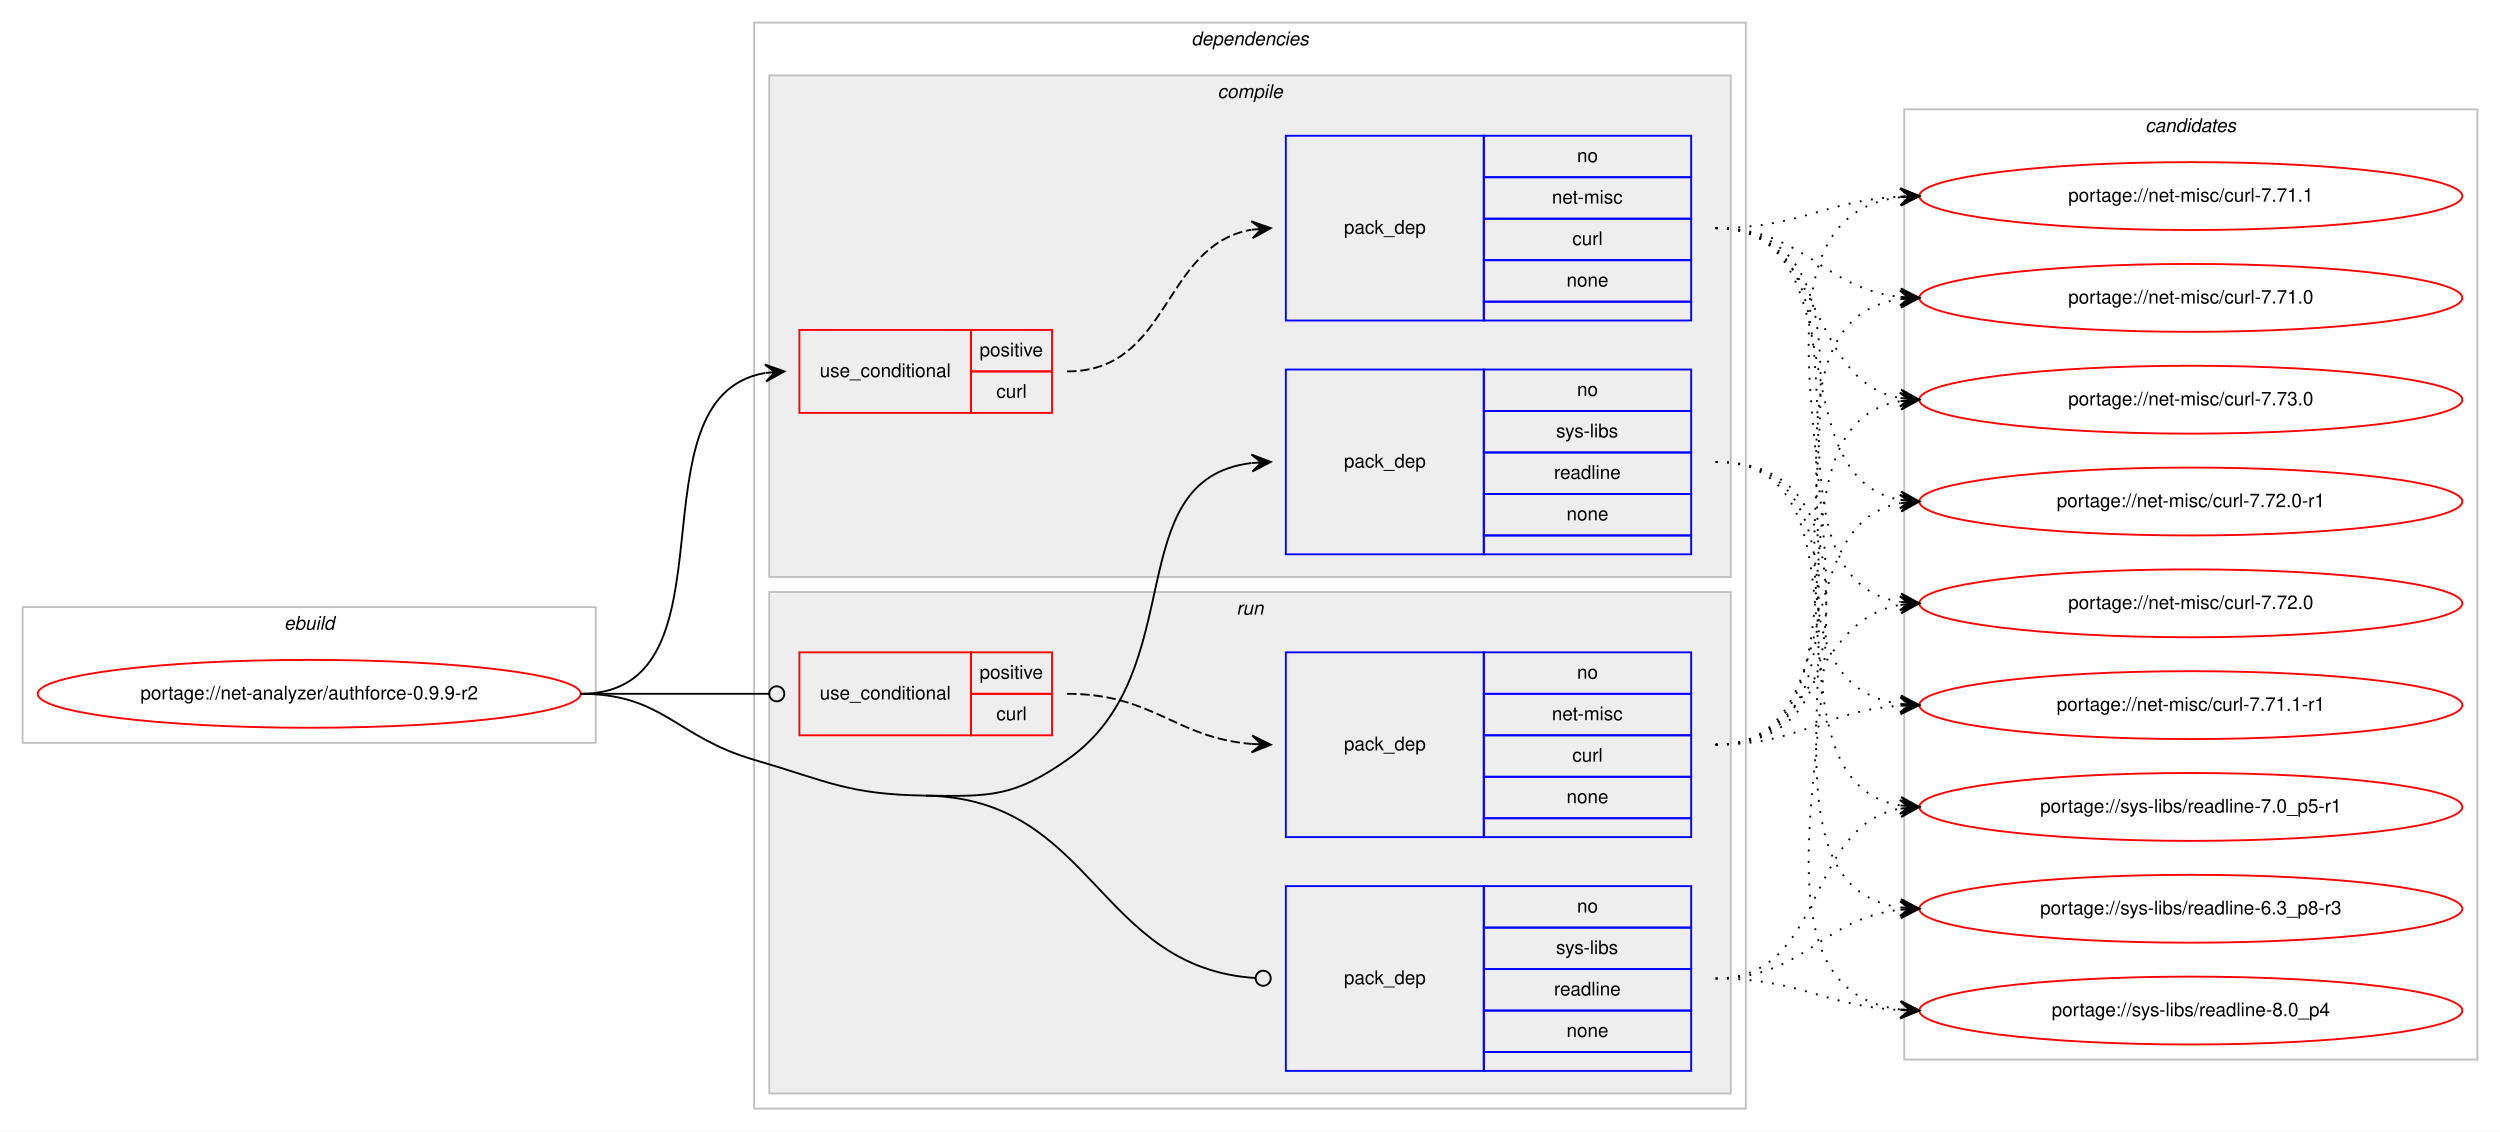
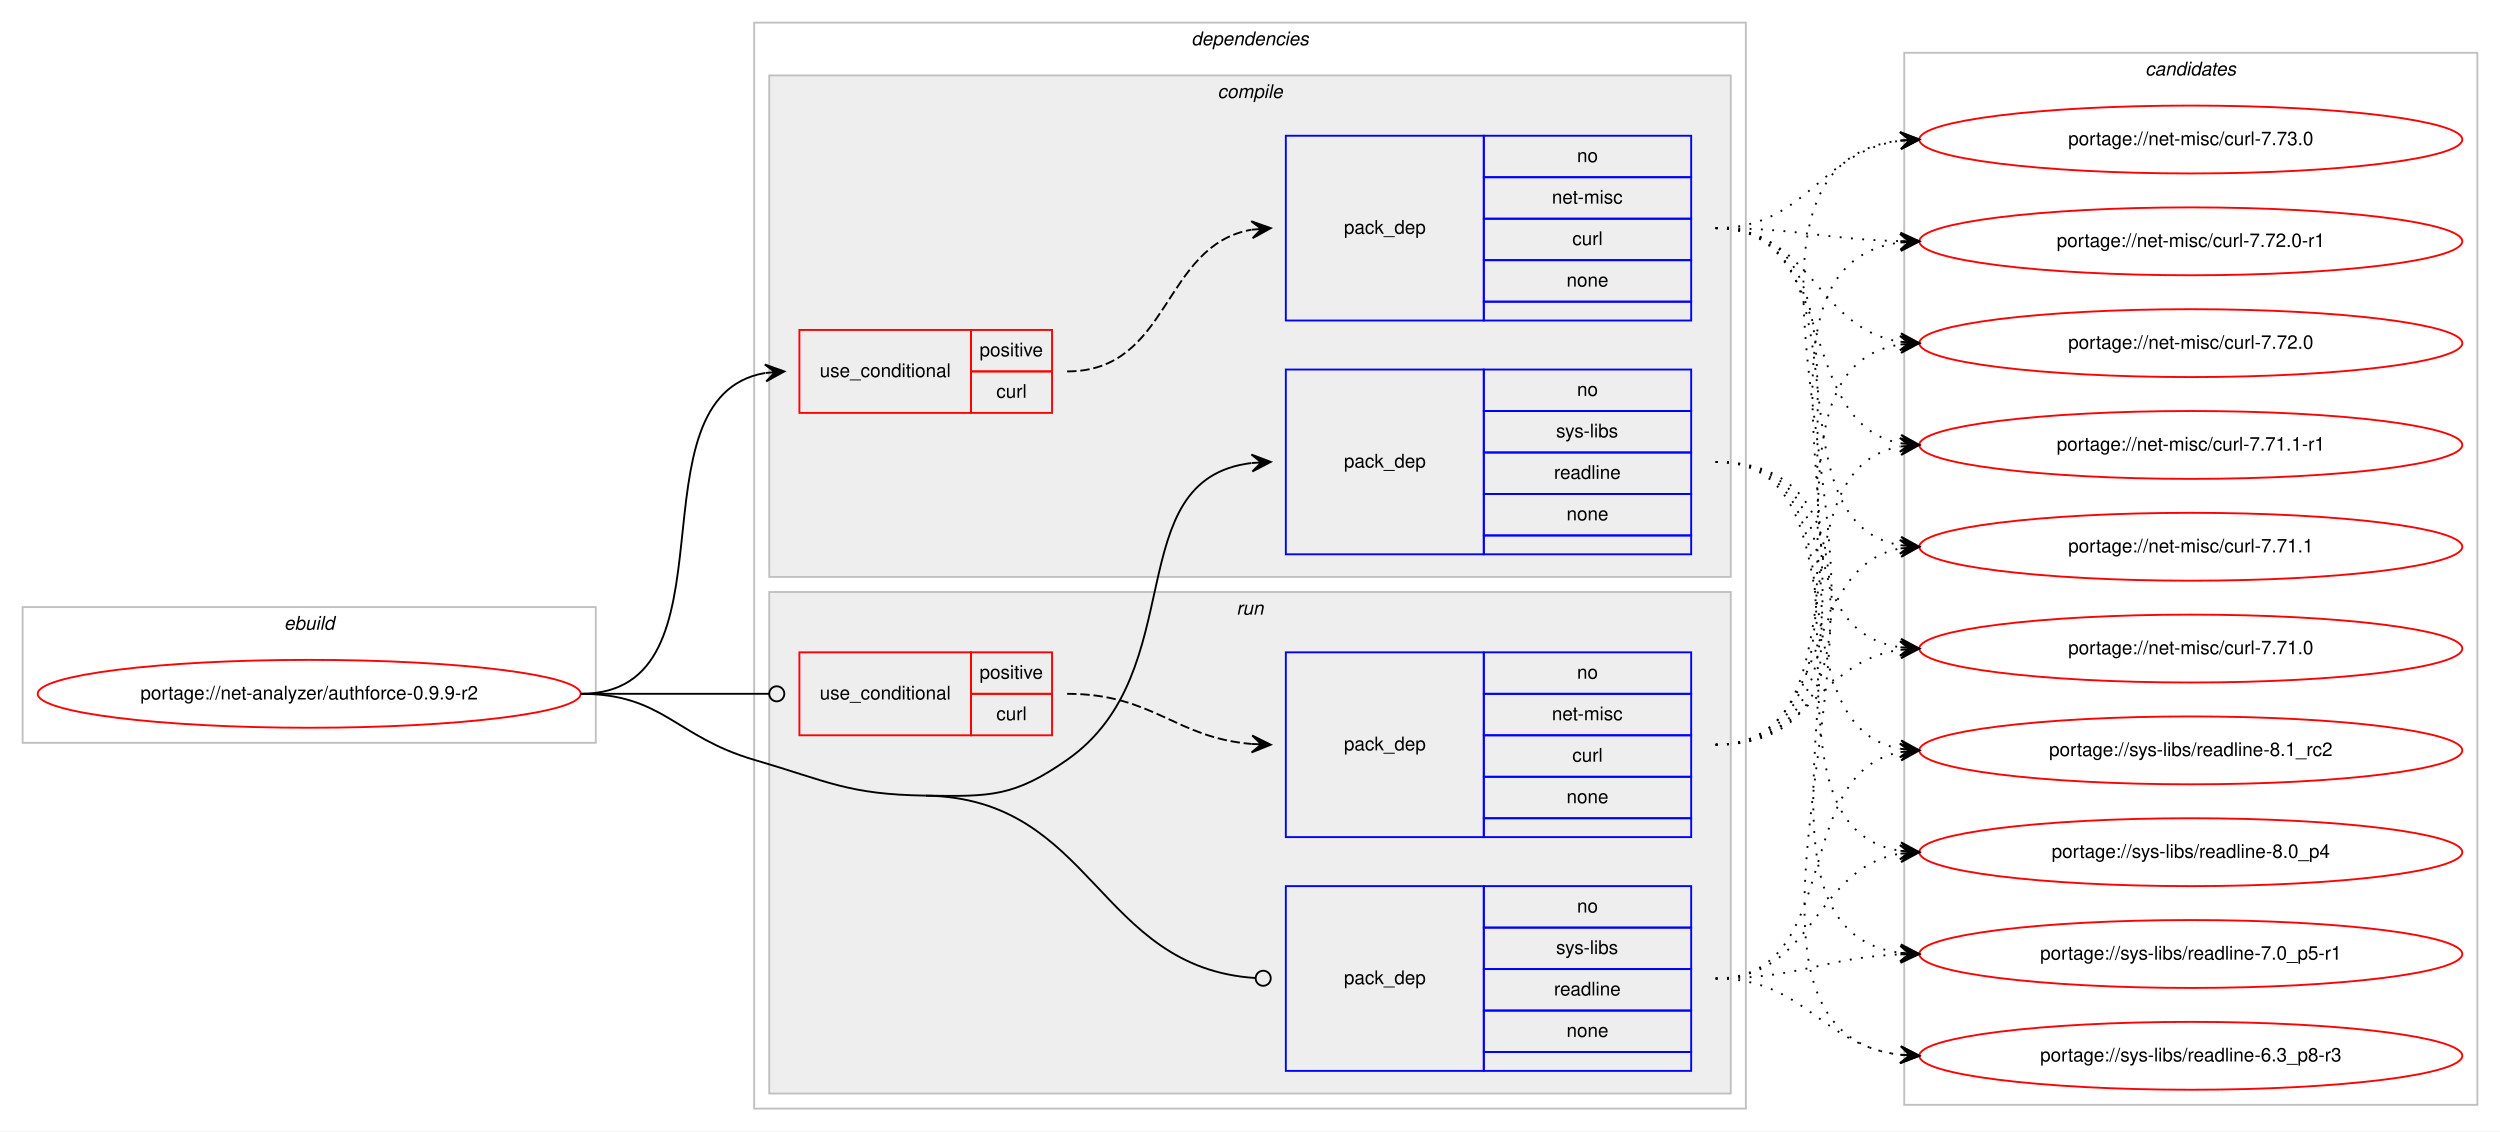
<svg xmlns="http://www.w3.org/2000/svg" xmlns:xlink="http://www.w3.org/1999/xlink" width="1326pt" height="600pt" viewBox="0.00 0.00 1326.00 600.00">
  <g id="graph0" class="graph" transform="scale(1 1) rotate(0) translate(4 596)">
    <polygon fill="#ffffff" stroke="transparent" points="-4,4 -4,-596 1322,-596 1322,4 -4,4" />
    <g id="clust1" class="cluster">
      <polygon fill="none" stroke="#c0c0c0" points="8,-202 8,-274 312,-274 312,-202 8,-202" />
      <text text-anchor="start" x="146.663" y="-262" font-family="Helvetica,sans-Serif" font-style="italic" font-size="10.00" fill="#000000">ebuild</text>
    </g>
    <g id="clust2" class="cluster">
      <polygon fill="none" stroke="#c0c0c0" points="396,-8 396,-584 922,-584 922,-8 396,-8" />
      <text text-anchor="start" x="627.875" y="-572" font-family="Helvetica,sans-Serif" font-style="italic" font-size="10.00" fill="#000000">dependencies</text>
    </g>
    <g id="clust3" class="cluster">
      <polygon fill="#eeeeee" stroke="#c0c0c0" points="404,-290 404,-556 914,-556 914,-290 404,-290" />
      <text text-anchor="start" x="641.778" y="-544" font-family="Helvetica,sans-Serif" font-style="italic" font-size="10.00" fill="#000000">compile</text>
    </g>
    <g id="clust8" class="cluster">
      <polygon fill="#eeeeee" stroke="#c0c0c0" points="404,-16 404,-282 914,-282 914,-16 404,-16" />
      <text text-anchor="start" x="651.777" y="-270" font-family="Helvetica,sans-Serif" font-style="italic" font-size="10.00" fill="#000000">run</text>
    </g>
    <g id="clust12" class="cluster">
-       <polygon fill="none" stroke="#c0c0c0" points="1006,-34 1006,-538 1310,-538 1310,-34 1006,-34" />
-       <text text-anchor="start" x="1133.824" y="-526" font-family="Helvetica,sans-Serif" font-style="italic" font-size="10.00" fill="#000000">candidates</text>
+       <polygon fill="none" stroke="#c0c0c0" points="1006,-10 1006,-568 1310,-568 1310,-10 1006,-10" />
+       <text text-anchor="start" x="1133.824" y="-556" font-family="Helvetica,sans-Serif" font-style="italic" font-size="10.00" fill="#000000">candidates</text>
    </g>
    <g id="node1" class="node">
      <g id="a_node1">
        <a xlink:href="../net-analyzer/authforce-0.9.9-r2.svg" xlink:title="portage://net-analyzer/authforce-0.9.9-r2">
          <ellipse fill="none" stroke="#ff0000" cx="160" cy="-228" rx="144" ry="18" />
          <text text-anchor="middle" x="160" y="-225" font-family="Helvetica,sans-Serif" font-size="10.00" fill="#000000">portage://net-analyzer/authforce-0.9.9-r2</text>
        </a>
      </g>
    </g>
    <g id="node2" class="node">
      <polygon fill="none" stroke="#ff0000" points="420,-377 420,-421 511,-421 511,-377 420,-377" />
      <text text-anchor="start" x="430.767" y="-396" font-family="Helvetica,sans-Serif" font-size="10.00" fill="#000000">use_conditional</text>
      <polygon fill="none" stroke="#ff0000" points="511,-399 511,-421 554,-421 554,-399 511,-399" />
      <text text-anchor="start" x="515.553" y="-407" font-family="Helvetica,sans-Serif" font-size="10.00" fill="#000000">positive</text>
      <polygon fill="none" stroke="#ff0000" points="511,-377 511,-399 554,-399 554,-377 511,-377" />
      <text text-anchor="start" x="524.447" y="-385" font-family="Helvetica,sans-Serif" font-size="10.00" fill="#000000">curl</text>
    </g>
    <g id="edge2" class="edge">
      <path fill="none" stroke="#000000" d="M304,-228C390.202,-228 327.727,-385.26 401.733,-398.161" />
      <polygon fill="#000000" stroke="#000000" points="412,-399 401.666,-402.67 407.017,-398.592 402.033,-398.185 402.033,-398.185 402.033,-398.185 407.017,-398.592 402.4,-393.7 412,-399 412,-399" />
    </g>
    <g id="node4" class="node">
      <polygon fill="none" stroke="#0000ff" points="678,-302 678,-400 783,-400 783,-302 678,-302" />
      <text text-anchor="start" x="708.823" y="-348" font-family="Helvetica,sans-Serif" font-size="10.00" fill="#000000">pack_dep</text>
      <polygon fill="none" stroke="#0000ff" points="783,-378 783,-400 893,-400 893,-378 783,-378" />
      <text text-anchor="start" x="832.441" y="-386" font-family="Helvetica,sans-Serif" font-size="10.00" fill="#000000">no</text>
      <polygon fill="none" stroke="#0000ff" points="783,-356 783,-378 893,-378 893,-356 783,-356" />
      <text text-anchor="start" x="821.337" y="-364" font-family="Helvetica,sans-Serif" font-size="10.00" fill="#000000">sys-libs</text>
      <polygon fill="none" stroke="#0000ff" points="783,-334 783,-356 893,-356 893,-334 783,-334" />
      <text text-anchor="start" x="820.219" y="-342" font-family="Helvetica,sans-Serif" font-size="10.00" fill="#000000">readline</text>
      <polygon fill="none" stroke="#0000ff" points="783,-312 783,-334 893,-334 893,-312 783,-312" />
      <text text-anchor="start" x="826.882" y="-320" font-family="Helvetica,sans-Serif" font-size="10.00" fill="#000000">none</text>
      <polygon fill="none" stroke="#0000ff" points="783,-302 783,-312 893,-312 893,-302 783,-302" />
    </g>
    <g id="edge3" class="edge">
      <path fill="none" stroke="#000000" d="M487,-174C521.382,-173.458 533.809,-173.311 562,-193 628.739,-239.611 588.747,-341.719 659.746,-350.408" />
      <polygon fill="#000000" stroke="#000000" points="670,-351 659.757,-354.916 665.008,-350.712 660.017,-350.424 660.017,-350.424 660.017,-350.424 665.008,-350.712 660.276,-345.931 670,-351 670,-351" />
    </g>
    <g id="node5" class="node">
      <polygon fill="none" stroke="#ff0000" points="420,-206 420,-250 511,-250 511,-206 420,-206" />
      <text text-anchor="start" x="430.767" y="-225" font-family="Helvetica,sans-Serif" font-size="10.00" fill="#000000">use_conditional</text>
      <polygon fill="none" stroke="#ff0000" points="511,-228 511,-250 554,-250 554,-228 511,-228" />
      <text text-anchor="start" x="515.553" y="-236" font-family="Helvetica,sans-Serif" font-size="10.00" fill="#000000">positive</text>
      <polygon fill="none" stroke="#ff0000" points="511,-206 511,-228 554,-228 554,-206 511,-206" />
      <text text-anchor="start" x="524.447" y="-214" font-family="Helvetica,sans-Serif" font-size="10.00" fill="#000000">curl</text>
    </g>
    <g id="edge5" class="edge">
      <path fill="none" stroke="#000000" d="M304,-228C349.188,-228 362.47,-228 403.919,-228" />
      <ellipse fill="none" stroke="#000000" cx="408" cy="-228" rx="4" ry="4" />
    </g>
    <g id="node7" class="node">
      <polygon fill="none" stroke="#0000ff" points="678,-28 678,-126 783,-126 783,-28 678,-28" />
      <text text-anchor="start" x="708.823" y="-74" font-family="Helvetica,sans-Serif" font-size="10.00" fill="#000000">pack_dep</text>
      <polygon fill="none" stroke="#0000ff" points="783,-104 783,-126 893,-126 893,-104 783,-104" />
      <text text-anchor="start" x="832.441" y="-112" font-family="Helvetica,sans-Serif" font-size="10.00" fill="#000000">no</text>
      <polygon fill="none" stroke="#0000ff" points="783,-82 783,-104 893,-104 893,-82 783,-82" />
      <text text-anchor="start" x="821.337" y="-90" font-family="Helvetica,sans-Serif" font-size="10.00" fill="#000000">sys-libs</text>
      <polygon fill="none" stroke="#0000ff" points="783,-60 783,-82 893,-82 893,-60 783,-60" />
      <text text-anchor="start" x="820.219" y="-68" font-family="Helvetica,sans-Serif" font-size="10.00" fill="#000000">readline</text>
      <polygon fill="none" stroke="#0000ff" points="783,-38 783,-60 893,-60 893,-38 783,-38" />
      <text text-anchor="start" x="826.882" y="-46" font-family="Helvetica,sans-Serif" font-size="10.00" fill="#000000">none</text>
      <polygon fill="none" stroke="#0000ff" points="783,-28 783,-38 893,-38 893,-28 783,-28" />
    </g>
    <g id="edge6" class="edge">
      <path fill="none" stroke="#000000" d="M487,-174C576.255,-172.592 577.928,-82.699 661.891,-77.257" />
      <ellipse fill="none" stroke="#000000" cx="666.002" cy="-77.127" rx="4" ry="4" />
      <path fill="none" stroke="#000000" d="M304,-228C347.748,-228 354.013,-205.287 396,-193 435.654,-181.396 445.688,-174.652 487,-174" />
    </g>
    <g id="node3" class="node">
      <polygon fill="none" stroke="#0000ff" points="678,-426 678,-524 783,-524 783,-426 678,-426" />
      <text text-anchor="start" x="708.823" y="-472" font-family="Helvetica,sans-Serif" font-size="10.00" fill="#000000">pack_dep</text>
      <polygon fill="none" stroke="#0000ff" points="783,-502 783,-524 893,-524 893,-502 783,-502" />
      <text text-anchor="start" x="832.441" y="-510" font-family="Helvetica,sans-Serif" font-size="10.00" fill="#000000">no</text>
      <polygon fill="none" stroke="#0000ff" points="783,-480 783,-502 893,-502 893,-480 783,-480" />
      <text text-anchor="start" x="819.113" y="-488" font-family="Helvetica,sans-Serif" font-size="10.00" fill="#000000">net-misc</text>
      <polygon fill="none" stroke="#0000ff" points="783,-458 783,-480 893,-480 893,-458 783,-458" />
      <text text-anchor="start" x="829.947" y="-466" font-family="Helvetica,sans-Serif" font-size="10.00" fill="#000000">curl</text>
      <polygon fill="none" stroke="#0000ff" points="783,-436 783,-458 893,-458 893,-436 783,-436" />
      <text text-anchor="start" x="826.882" y="-444" font-family="Helvetica,sans-Serif" font-size="10.00" fill="#000000">none</text>
      <polygon fill="none" stroke="#0000ff" points="783,-426 783,-436 893,-436 893,-426 783,-426" />
    </g>
    <g id="edge1" class="edge">
      <path fill="none" stroke="#000000" stroke-dasharray="5,2" d="M562,-399C617.025,-399 612.214,-465.797 659.76,-474.147" />
      <polygon fill="#000000" stroke="#000000" points="670,-475 659.661,-478.654 665.017,-474.585 660.035,-474.169 660.035,-474.169 660.035,-474.169 665.017,-474.585 660.408,-469.685 670,-475 670,-475" />
    </g>
    <g id="node8" class="node">
      <g id="a_node8">
        <a xlink:href="../net-misc/curl-7.73.0.svg" xlink:title="portage://net-misc/curl-7.73.0">
-           <ellipse fill="none" stroke="#ff0000" cx="1158" cy="-384" rx="144" ry="18" />
-           <text text-anchor="middle" x="1158" y="-381" font-family="Helvetica,sans-Serif" font-size="10.00" fill="#000000">portage://net-misc/curl-7.73.0</text>
+           <ellipse fill="none" stroke="#ff0000" cx="1158" cy="-522" rx="144" ry="18" />
+           <text text-anchor="middle" x="1158" y="-519" font-family="Helvetica,sans-Serif" font-size="10.00" fill="#000000">portage://net-misc/curl-7.73.0</text>
        </a>
      </g>
    </g>
    <g id="edge7" class="edge">
-       <path fill="none" stroke="#000000" stroke-dasharray="1,5" d="M906,-475C965.09,-475 953.012,-394.352 1003.761,-384.901" />
-       <polygon fill="#000000" stroke="#000000" points="1014,-384 1004.433,-389.359 1009.019,-384.438 1004.038,-384.876 1004.038,-384.876 1004.038,-384.876 1009.019,-384.438 1003.644,-380.394 1014,-384 1014,-384" />
+       <path fill="none" stroke="#000000" stroke-dasharray="1,5" d="M906,-475C954.77,-475 960.971,-515.794 1003.921,-521.371" />
+       <polygon fill="#000000" stroke="#000000" points="1014,-522 1003.739,-525.869 1009.01,-521.689 1004.019,-521.377 1004.019,-521.377 1004.019,-521.377 1009.01,-521.689 1004.3,-516.886 1014,-522 1014,-522" />
    </g>
    <g id="node9" class="node">
      <g id="a_node9">
        <a xlink:href="../net-misc/curl-7.72.0-r1.svg" xlink:title="portage://net-misc/curl-7.72.0-r1">
-           <ellipse fill="none" stroke="#ff0000" cx="1158" cy="-330" rx="144" ry="18" />
-           <text text-anchor="middle" x="1158" y="-327" font-family="Helvetica,sans-Serif" font-size="10.00" fill="#000000">portage://net-misc/curl-7.72.0-r1</text>
+           <ellipse fill="none" stroke="#ff0000" cx="1158" cy="-468" rx="144" ry="18" />
+           <text text-anchor="middle" x="1158" y="-465" font-family="Helvetica,sans-Serif" font-size="10.00" fill="#000000">portage://net-misc/curl-7.72.0-r1</text>
        </a>
      </g>
    </g>
    <g id="edge8" class="edge">
-       <path fill="none" stroke="#000000" stroke-dasharray="1,5" d="M906,-475C982.746,-475 938.111,-342.735 1003.952,-330.851" />
-       <polygon fill="#000000" stroke="#000000" points="1014,-330 1004.416,-335.329 1009.018,-330.422 1004.036,-330.844 1004.036,-330.844 1004.036,-330.844 1009.018,-330.422 1003.656,-326.361 1014,-330 1014,-330" />
+       <path fill="none" stroke="#000000" stroke-dasharray="1,5" d="M906,-475C950.531,-475 963.948,-469 1003.86,-468.11" />
+       <polygon fill="#000000" stroke="#000000" points="1014,-468 1004.049,-472.608 1009,-468.054 1004.001,-468.108 1004.001,-468.108 1004.001,-468.108 1009,-468.054 1003.952,-463.609 1014,-468 1014,-468" />
    </g>
    <g id="node10" class="node">
      <g id="a_node10">
        <a xlink:href="../net-misc/curl-7.72.0.svg" xlink:title="portage://net-misc/curl-7.72.0">
-           <ellipse fill="none" stroke="#ff0000" cx="1158" cy="-276" rx="144" ry="18" />
-           <text text-anchor="middle" x="1158" y="-273" font-family="Helvetica,sans-Serif" font-size="10.00" fill="#000000">portage://net-misc/curl-7.72.0</text>
+           <ellipse fill="none" stroke="#ff0000" cx="1158" cy="-414" rx="144" ry="18" />
+           <text text-anchor="middle" x="1158" y="-411" font-family="Helvetica,sans-Serif" font-size="10.00" fill="#000000">portage://net-misc/curl-7.72.0</text>
        </a>
      </g>
    </g>
    <g id="edge9" class="edge">
-       <path fill="none" stroke="#000000" stroke-dasharray="1,5" d="M906,-475C1002.994,-475 919.856,-290.121 1003.833,-276.761" />
-       <polygon fill="#000000" stroke="#000000" points="1014,-276 1004.364,-281.234 1009.014,-276.373 1004.028,-276.746 1004.028,-276.746 1004.028,-276.746 1009.014,-276.373 1003.692,-272.259 1014,-276 1014,-276" />
+       <path fill="none" stroke="#000000" stroke-dasharray="1,5" d="M906,-475C957.574,-475 958.925,-421.61 1004.025,-414.728" />
+       <polygon fill="#000000" stroke="#000000" points="1014,-414 1004.354,-419.216 1009.013,-414.364 1004.027,-414.728 1004.027,-414.728 1004.027,-414.728 1009.013,-414.364 1003.699,-410.24 1014,-414 1014,-414" />
    </g>
    <g id="node11" class="node">
      <g id="a_node11">
        <a xlink:href="../net-misc/curl-7.71.1-r1.svg" xlink:title="portage://net-misc/curl-7.71.1-r1">
-           <ellipse fill="none" stroke="#ff0000" cx="1158" cy="-222" rx="144" ry="18" />
-           <text text-anchor="middle" x="1158" y="-219" font-family="Helvetica,sans-Serif" font-size="10.00" fill="#000000">portage://net-misc/curl-7.71.1-r1</text>
+           <ellipse fill="none" stroke="#ff0000" cx="1158" cy="-360" rx="144" ry="18" />
+           <text text-anchor="middle" x="1158" y="-357" font-family="Helvetica,sans-Serif" font-size="10.00" fill="#000000">portage://net-misc/curl-7.71.1-r1</text>
        </a>
      </g>
    </g>
    <g id="edge10" class="edge">
-       <path fill="none" stroke="#000000" stroke-dasharray="1,5" d="M906,-475C1024.679,-475 899.516,-236.607 1003.908,-222.639" />
-       <polygon fill="#000000" stroke="#000000" points="1014,-222 1004.304,-227.123 1009.01,-222.316 1004.02,-222.632 1004.02,-222.632 1004.02,-222.632 1009.01,-222.316 1003.736,-218.141 1014,-222 1014,-222" />
+       <path fill="none" stroke="#000000" stroke-dasharray="1,5" d="M906,-475C972.419,-475 946.998,-371.809 1003.731,-360.926" />
+       <polygon fill="#000000" stroke="#000000" points="1014,-360 1004.444,-365.38 1009.02,-360.449 1004.04,-360.898 1004.04,-360.898 1004.04,-360.898 1009.02,-360.449 1003.636,-356.416 1014,-360 1014,-360" />
    </g>
    <g id="node12" class="node">
      <g id="a_node12">
        <a xlink:href="../net-misc/curl-7.71.1.svg" xlink:title="portage://net-misc/curl-7.71.1">
-           <ellipse fill="none" stroke="#ff0000" cx="1158" cy="-492" rx="144" ry="18" />
-           <text text-anchor="middle" x="1158" y="-489" font-family="Helvetica,sans-Serif" font-size="10.00" fill="#000000">portage://net-misc/curl-7.71.1</text>
+           <ellipse fill="none" stroke="#ff0000" cx="1158" cy="-306" rx="144" ry="18" />
+           <text text-anchor="middle" x="1158" y="-303" font-family="Helvetica,sans-Serif" font-size="10.00" fill="#000000">portage://net-misc/curl-7.71.1</text>
        </a>
      </g>
    </g>
    <g id="edge11" class="edge">
-       <path fill="none" stroke="#000000" stroke-dasharray="1,5" d="M906,-475C950.985,-475 963.595,-489.57 1003.774,-491.733" />
-       <polygon fill="#000000" stroke="#000000" points="1014,-492 1003.886,-496.237 1009.002,-491.869 1004.003,-491.739 1004.003,-491.739 1004.003,-491.739 1009.002,-491.869 1004.121,-487.24 1014,-492 1014,-492" />
+       <path fill="none" stroke="#000000" stroke-dasharray="1,5" d="M906,-475C991.482,-475 930.358,-319.579 1003.814,-306.83" />
+       <polygon fill="#000000" stroke="#000000" points="1014,-306 1004.398,-311.297 1009.016,-306.406 1004.033,-306.812 1004.033,-306.812 1004.033,-306.812 1009.016,-306.406 1003.668,-302.327 1014,-306 1014,-306" />
    </g>
    <g id="node13" class="node">
      <g id="a_node13">
        <a xlink:href="../net-misc/curl-7.71.0.svg" xlink:title="portage://net-misc/curl-7.71.0">
-           <ellipse fill="none" stroke="#ff0000" cx="1158" cy="-438" rx="144" ry="18" />
-           <text text-anchor="middle" x="1158" y="-435" font-family="Helvetica,sans-Serif" font-size="10.00" fill="#000000">portage://net-misc/curl-7.71.0</text>
+           <ellipse fill="none" stroke="#ff0000" cx="1158" cy="-252" rx="144" ry="18" />
+           <text text-anchor="middle" x="1158" y="-249" font-family="Helvetica,sans-Serif" font-size="10.00" fill="#000000">portage://net-misc/curl-7.71.0</text>
        </a>
      </g>
    </g>
    <g id="edge12" class="edge">
-       <path fill="none" stroke="#000000" stroke-dasharray="1,5" d="M906,-475C953.171,-475 962.125,-443.02 1003.922,-438.523" />
-       <polygon fill="#000000" stroke="#000000" points="1014,-438 1004.247,-443.012 1009.007,-438.259 1004.013,-438.518 1004.013,-438.518 1004.013,-438.518 1009.007,-438.259 1003.78,-434.024 1014,-438 1014,-438" />
+       <path fill="none" stroke="#000000" stroke-dasharray="1,5" d="M906,-475C1012.466,-475 911.086,-266.563 1003.75,-252.721" />
+       <polygon fill="#000000" stroke="#000000" points="1014,-252 1004.341,-257.191 1009.012,-252.351 1004.025,-252.702 1004.025,-252.702 1004.025,-252.702 1009.012,-252.351 1003.709,-248.213 1014,-252 1014,-252" />
    </g>
    <g id="node14" class="node">
      <g id="a_node14">
-         <a xlink:href="../sys-libs/readline-8.0_p4.svg" xlink:title="portage://sys-libs/readline-8.0_p4">
-           <ellipse fill="none" stroke="#ff0000" cx="1158" cy="-60" rx="144" ry="18" />
-           <text text-anchor="middle" x="1158" y="-57" font-family="Helvetica,sans-Serif" font-size="10.00" fill="#000000">portage://sys-libs/readline-8.0_p4</text>
+         <a xlink:href="../sys-libs/readline-8.1_rc2.svg" xlink:title="portage://sys-libs/readline-8.1_rc2">
+           <ellipse fill="none" stroke="#ff0000" cx="1158" cy="-198" rx="144" ry="18" />
+           <text text-anchor="middle" x="1158" y="-195" font-family="Helvetica,sans-Serif" font-size="10.00" fill="#000000">portage://sys-libs/readline-8.1_rc2</text>
        </a>
      </g>
    </g>
    <g id="edge13" class="edge">
-       <path fill="none" stroke="#000000" stroke-dasharray="1,5" d="M906,-351C1040.316,-351 884.688,-75.143 1003.714,-60.596" />
-       <polygon fill="#000000" stroke="#000000" points="1014,-60 1004.277,-65.071 1009.008,-60.289 1004.017,-60.579 1004.017,-60.579 1004.017,-60.579 1009.008,-60.289 1003.756,-56.086 1014,-60 1014,-60" />
+       <path fill="none" stroke="#000000" stroke-dasharray="1,5" d="M906,-351C985.658,-351 935.529,-210.866 1004.033,-198.823" />
+       <polygon fill="#000000" stroke="#000000" points="1014,-198 1004.404,-203.308 1009.017,-198.412 1004.034,-198.823 1004.034,-198.823 1004.034,-198.823 1009.017,-198.412 1003.663,-194.339 1014,-198 1014,-198" />
    </g>
    <g id="node15" class="node">
      <g id="a_node15">
-         <a xlink:href="../sys-libs/readline-7.0_p5-r1.svg" xlink:title="portage://sys-libs/readline-7.0_p5-r1">
-           <ellipse fill="none" stroke="#ff0000" cx="1158" cy="-168" rx="144" ry="18" />
-           <text text-anchor="middle" x="1158" y="-165" font-family="Helvetica,sans-Serif" font-size="10.00" fill="#000000">portage://sys-libs/readline-7.0_p5-r1</text>
+         <a xlink:href="../sys-libs/readline-8.0_p4.svg" xlink:title="portage://sys-libs/readline-8.0_p4">
+           <ellipse fill="none" stroke="#ff0000" cx="1158" cy="-144" rx="144" ry="18" />
+           <text text-anchor="middle" x="1158" y="-141" font-family="Helvetica,sans-Serif" font-size="10.00" fill="#000000">portage://sys-libs/readline-8.0_p4</text>
        </a>
      </g>
    </g>
    <g id="edge14" class="edge">
-       <path fill="none" stroke="#000000" stroke-dasharray="1,5" d="M906,-351C996.752,-351 925.61,-182.018 1003.714,-168.816" />
-       <polygon fill="#000000" stroke="#000000" points="1014,-168 1004.387,-173.277 1009.016,-168.395 1004.031,-168.791 1004.031,-168.791 1004.031,-168.791 1009.016,-168.395 1003.675,-164.305 1014,-168 1014,-168" />
+       <path fill="none" stroke="#000000" stroke-dasharray="1,5" d="M906,-351C1006.121,-351 916.979,-158.299 1003.792,-144.75" />
+       <polygon fill="#000000" stroke="#000000" points="1014,-144 1004.356,-149.22 1009.013,-144.366 1004.027,-144.732 1004.027,-144.732 1004.027,-144.732 1009.013,-144.366 1003.697,-140.244 1014,-144 1014,-144" />
    </g>
    <g id="node16" class="node">
      <g id="a_node16">
+         <a xlink:href="../sys-libs/readline-7.0_p5-r1.svg" xlink:title="portage://sys-libs/readline-7.0_p5-r1">
+           <ellipse fill="none" stroke="#ff0000" cx="1158" cy="-90" rx="144" ry="18" />
+           <text text-anchor="middle" x="1158" y="-87" font-family="Helvetica,sans-Serif" font-size="10.00" fill="#000000">portage://sys-libs/readline-7.0_p5-r1</text>
+         </a>
+       </g>
+     </g>
+     <g id="edge15" class="edge">
+       <path fill="none" stroke="#000000" stroke-dasharray="1,5" d="M906,-351C1027.984,-351 896.35,-104.574 1003.968,-90.616" />
+       <polygon fill="#000000" stroke="#000000" points="1014,-90 1004.295,-95.105 1009.009,-90.307 1004.019,-90.613 1004.019,-90.613 1004.019,-90.613 1009.009,-90.307 1003.743,-86.122 1014,-90 1014,-90" />
+     </g>
+     <g id="node17" class="node">
+       <g id="a_node17">
        <a xlink:href="../sys-libs/readline-6.3_p8-r3.svg" xlink:title="portage://sys-libs/readline-6.3_p8-r3">
-           <ellipse fill="none" stroke="#ff0000" cx="1158" cy="-114" rx="144" ry="18" />
-           <text text-anchor="middle" x="1158" y="-111" font-family="Helvetica,sans-Serif" font-size="10.00" fill="#000000">portage://sys-libs/readline-6.3_p8-r3</text>
-         </a>
-       </g>
-     </g>
-     <g id="edge15" class="edge">
-       <path fill="none" stroke="#000000" stroke-dasharray="1,5" d="M906,-351C1018.137,-351 905.731,-128.581 1003.834,-114.68" />
-       <polygon fill="#000000" stroke="#000000" points="1014,-114 1004.323,-119.157 1009.011,-114.334 1004.022,-114.667 1004.022,-114.667 1004.022,-114.667 1009.011,-114.334 1003.722,-110.177 1014,-114 1014,-114" />
+           <ellipse fill="none" stroke="#ff0000" cx="1158" cy="-36" rx="144" ry="18" />
+           <text text-anchor="middle" x="1158" y="-33" font-family="Helvetica,sans-Serif" font-size="10.00" fill="#000000">portage://sys-libs/readline-6.3_p8-r3</text>
+         </a>
+       </g>
+     </g>
+     <g id="edge16" class="edge">
+       <path fill="none" stroke="#000000" stroke-dasharray="1,5" d="M906,-351C1050.387,-351 874.979,-51.193 1003.751,-36.554" />
+       <polygon fill="#000000" stroke="#000000" points="1014,-36 1004.258,-41.033 1009.007,-36.27 1004.015,-36.54 1004.015,-36.54 1004.015,-36.54 1009.007,-36.27 1003.772,-32.047 1014,-36 1014,-36" />
    </g>
    <g id="node6" class="node">
      <polygon fill="none" stroke="#0000ff" points="678,-152 678,-250 783,-250 783,-152 678,-152" />
      <text text-anchor="start" x="708.823" y="-198" font-family="Helvetica,sans-Serif" font-size="10.00" fill="#000000">pack_dep</text>
      <polygon fill="none" stroke="#0000ff" points="783,-228 783,-250 893,-250 893,-228 783,-228" />
      <text text-anchor="start" x="832.441" y="-236" font-family="Helvetica,sans-Serif" font-size="10.00" fill="#000000">no</text>
      <polygon fill="none" stroke="#0000ff" points="783,-206 783,-228 893,-228 893,-206 783,-206" />
      <text text-anchor="start" x="819.113" y="-214" font-family="Helvetica,sans-Serif" font-size="10.00" fill="#000000">net-misc</text>
      <polygon fill="none" stroke="#0000ff" points="783,-184 783,-206 893,-206 893,-184 783,-184" />
      <text text-anchor="start" x="829.947" y="-192" font-family="Helvetica,sans-Serif" font-size="10.00" fill="#000000">curl</text>
      <polygon fill="none" stroke="#0000ff" points="783,-162 783,-184 893,-184 893,-162 783,-162" />
      <text text-anchor="start" x="826.882" y="-170" font-family="Helvetica,sans-Serif" font-size="10.00" fill="#000000">none</text>
      <polygon fill="none" stroke="#0000ff" points="783,-152 783,-162 893,-162 893,-152 783,-152" />
    </g>
    <g id="edge4" class="edge">
      <path fill="none" stroke="#000000" stroke-dasharray="5,2" d="M562,-228C607.902,-228 619.004,-204.761 659.876,-201.403" />
      <polygon fill="#000000" stroke="#000000" points="670,-201 660.187,-205.894 665.004,-201.199 660.008,-201.398 660.008,-201.398 660.008,-201.398 665.004,-201.199 659.829,-196.901 670,-201 670,-201" />
    </g>
-     <g id="edge16" class="edge">
-       <path fill="none" stroke="#000000" stroke-dasharray="1,5" d="M906,-201C996.752,-201 925.61,-369.982 1003.714,-383.184" />
-       <polygon fill="#000000" stroke="#000000" points="1014,-384 1003.675,-387.695 1009.016,-383.605 1004.031,-383.209 1004.031,-383.209 1004.031,-383.209 1009.016,-383.605 1004.387,-378.723 1014,-384 1014,-384" />
-     </g>
    <g id="edge17" class="edge">
-       <path fill="none" stroke="#000000" stroke-dasharray="1,5" d="M906,-201C977.123,-201 943.006,-317.71 1003.852,-329.107" />
-       <polygon fill="#000000" stroke="#000000" points="1014,-330 1003.644,-333.606 1009.019,-329.562 1004.038,-329.124 1004.038,-329.124 1004.038,-329.124 1009.019,-329.562 1004.433,-324.641 1014,-330 1014,-330" />
+       <path fill="none" stroke="#000000" stroke-dasharray="1,5" d="M906,-201C1052.997,-201 872.336,-507.13 1003.974,-521.479" />
+       <polygon fill="#000000" stroke="#000000" points="1014,-522 1003.78,-525.975 1009.007,-521.741 1004.014,-521.481 1004.014,-521.481 1004.014,-521.481 1009.007,-521.741 1004.247,-516.987 1014,-522 1014,-522" />
    </g>
    <g id="edge18" class="edge">
-       <path fill="none" stroke="#000000" stroke-dasharray="1,5" d="M906,-201C960.787,-201 956.408,-266.918 1003.799,-275.158" />
-       <polygon fill="#000000" stroke="#000000" points="1014,-276 1003.664,-279.662 1009.017,-275.589 1004.034,-275.177 1004.034,-275.177 1004.034,-275.177 1009.017,-275.589 1004.404,-270.692 1014,-276 1014,-276" />
+       <path fill="none" stroke="#000000" stroke-dasharray="1,5" d="M906,-201C1030.382,-201 894.155,-453.091 1003.776,-467.37" />
+       <polygon fill="#000000" stroke="#000000" points="1014,-468 1003.742,-471.876 1009.01,-467.692 1004.019,-467.385 1004.019,-467.385 1004.019,-467.385 1009.01,-467.692 1004.296,-462.893 1014,-468 1014,-468" />
    </g>
    <g id="edge19" class="edge">
-       <path fill="none" stroke="#000000" stroke-dasharray="1,5" d="M906,-201C951.365,-201 963.424,-219.075 1003.976,-221.687" />
-       <polygon fill="#000000" stroke="#000000" points="1014,-222 1003.864,-226.185 1009.002,-221.844 1004.005,-221.688 1004.005,-221.688 1004.005,-221.688 1009.002,-221.844 1004.145,-217.19 1014,-222 1014,-222" />
+       <path fill="none" stroke="#000000" stroke-dasharray="1,5" d="M906,-201C1008.513,-201 914.742,-399.688 1003.837,-413.271" />
+       <polygon fill="#000000" stroke="#000000" points="1014,-414 1003.703,-417.772 1009.013,-413.642 1004.026,-413.284 1004.026,-413.284 1004.026,-413.284 1009.013,-413.642 1004.348,-408.796 1014,-414 1014,-414" />
    </g>
    <g id="edge20" class="edge">
-       <path fill="none" stroke="#000000" stroke-dasharray="1,5" d="M906,-201C1040.316,-201 884.688,-476.857 1003.714,-491.404" />
-       <polygon fill="#000000" stroke="#000000" points="1014,-492 1003.756,-495.914 1009.008,-491.711 1004.017,-491.421 1004.017,-491.421 1004.017,-491.421 1009.008,-491.711 1004.277,-486.929 1014,-492 1014,-492" />
+       <path fill="none" stroke="#000000" stroke-dasharray="1,5" d="M906,-201C987.756,-201 933.701,-346.63 1003.786,-359.144" />
+       <polygon fill="#000000" stroke="#000000" points="1014,-360 1003.659,-363.65 1009.017,-359.583 1004.035,-359.165 1004.035,-359.165 1004.035,-359.165 1009.017,-359.583 1004.41,-354.681 1014,-360 1014,-360" />
    </g>
    <g id="edge21" class="edge">
-       <path fill="none" stroke="#000000" stroke-dasharray="1,5" d="M906,-201C1018.137,-201 905.731,-423.419 1003.834,-437.32" />
-       <polygon fill="#000000" stroke="#000000" points="1014,-438 1003.722,-441.823 1009.011,-437.666 1004.022,-437.333 1004.022,-437.333 1004.022,-437.333 1009.011,-437.666 1004.323,-432.843 1014,-438 1014,-438" />
+       <path fill="none" stroke="#000000" stroke-dasharray="1,5" d="M906,-201C969.285,-201 949.608,-294.83 1003.819,-305.092" />
+       <polygon fill="#000000" stroke="#000000" points="1014,-306 1003.64,-309.594 1009.02,-305.556 1004.039,-305.112 1004.039,-305.112 1004.039,-305.112 1009.02,-305.556 1004.439,-300.63 1014,-306 1014,-306" />
    </g>
    <g id="edge22" class="edge">
-       <path fill="none" stroke="#000000" stroke-dasharray="1,5" d="M906,-77C950.985,-77 963.595,-62.43 1003.774,-60.267" />
-       <polygon fill="#000000" stroke="#000000" points="1014,-60 1004.121,-64.76 1009.002,-60.131 1004.003,-60.261 1004.003,-60.261 1004.003,-60.261 1009.002,-60.131 1003.886,-55.763 1014,-60 1014,-60" />
+       <path fill="none" stroke="#000000" stroke-dasharray="1,5" d="M906,-201C955.454,-201 960.427,-245.266 1003.8,-251.318" />
+       <polygon fill="#000000" stroke="#000000" points="1014,-252 1003.722,-255.822 1009.011,-251.666 1004.022,-251.332 1004.022,-251.332 1004.022,-251.332 1009.011,-251.666 1004.323,-246.843 1014,-252 1014,-252" />
    </g>
    <g id="edge23" class="edge">
-       <path fill="none" stroke="#000000" stroke-dasharray="1,5" d="M906,-77C965.09,-77 953.012,-157.648 1003.761,-167.099" />
-       <polygon fill="#000000" stroke="#000000" points="1014,-168 1003.644,-171.606 1009.019,-167.562 1004.038,-167.124 1004.038,-167.124 1004.038,-167.124 1009.019,-167.562 1004.433,-162.641 1014,-168 1014,-168" />
+       <path fill="none" stroke="#000000" stroke-dasharray="1,5" d="M906,-77C974.423,-77 945.311,-186.023 1003.828,-197.096" />
+       <polygon fill="#000000" stroke="#000000" points="1014,-198 1003.641,-201.597 1009.02,-197.557 1004.039,-197.114 1004.039,-197.114 1004.039,-197.114 1009.02,-197.557 1004.438,-192.632 1014,-198 1014,-198" />
    </g>
    <g id="edge24" class="edge">
-       <path fill="none" stroke="#000000" stroke-dasharray="1,5" d="M906,-77C953.171,-77 962.125,-108.98 1003.922,-113.477" />
-       <polygon fill="#000000" stroke="#000000" points="1014,-114 1003.78,-117.975 1009.007,-113.741 1004.013,-113.482 1004.013,-113.482 1004.013,-113.482 1009.007,-113.741 1004.247,-108.988 1014,-114 1014,-114" />
+       <path fill="none" stroke="#000000" stroke-dasharray="1,5" d="M906,-77C958.846,-77 957.899,-135.642 1003.811,-143.201" />
+       <polygon fill="#000000" stroke="#000000" points="1014,-144 1003.679,-147.704 1009.015,-143.609 1004.031,-143.218 1004.031,-143.218 1004.031,-143.218 1009.015,-143.609 1004.383,-138.732 1014,-144 1014,-144" />
+     </g>
+     <g id="edge25" class="edge">
+       <path fill="none" stroke="#000000" stroke-dasharray="1,5" d="M906,-77C950.758,-77 963.771,-88.142 1003.817,-89.796" />
+       <polygon fill="#000000" stroke="#000000" points="1014,-90 1003.912,-94.299 1009.001,-89.9 1004.002,-89.799 1004.002,-89.799 1004.002,-89.799 1009.001,-89.9 1004.092,-85.3 1014,-90 1014,-90" />
+     </g>
+     <g id="edge26" class="edge">
+       <path fill="none" stroke="#000000" stroke-dasharray="1,5" d="M906,-77C953.732,-77 961.683,-41.563 1003.821,-36.58" />
+       <polygon fill="#000000" stroke="#000000" points="1014,-36 1004.272,-41.061 1009.008,-36.284 1004.016,-36.569 1004.016,-36.569 1004.016,-36.569 1009.008,-36.284 1003.76,-32.076 1014,-36 1014,-36" />
    </g>
  </g>
</svg>
